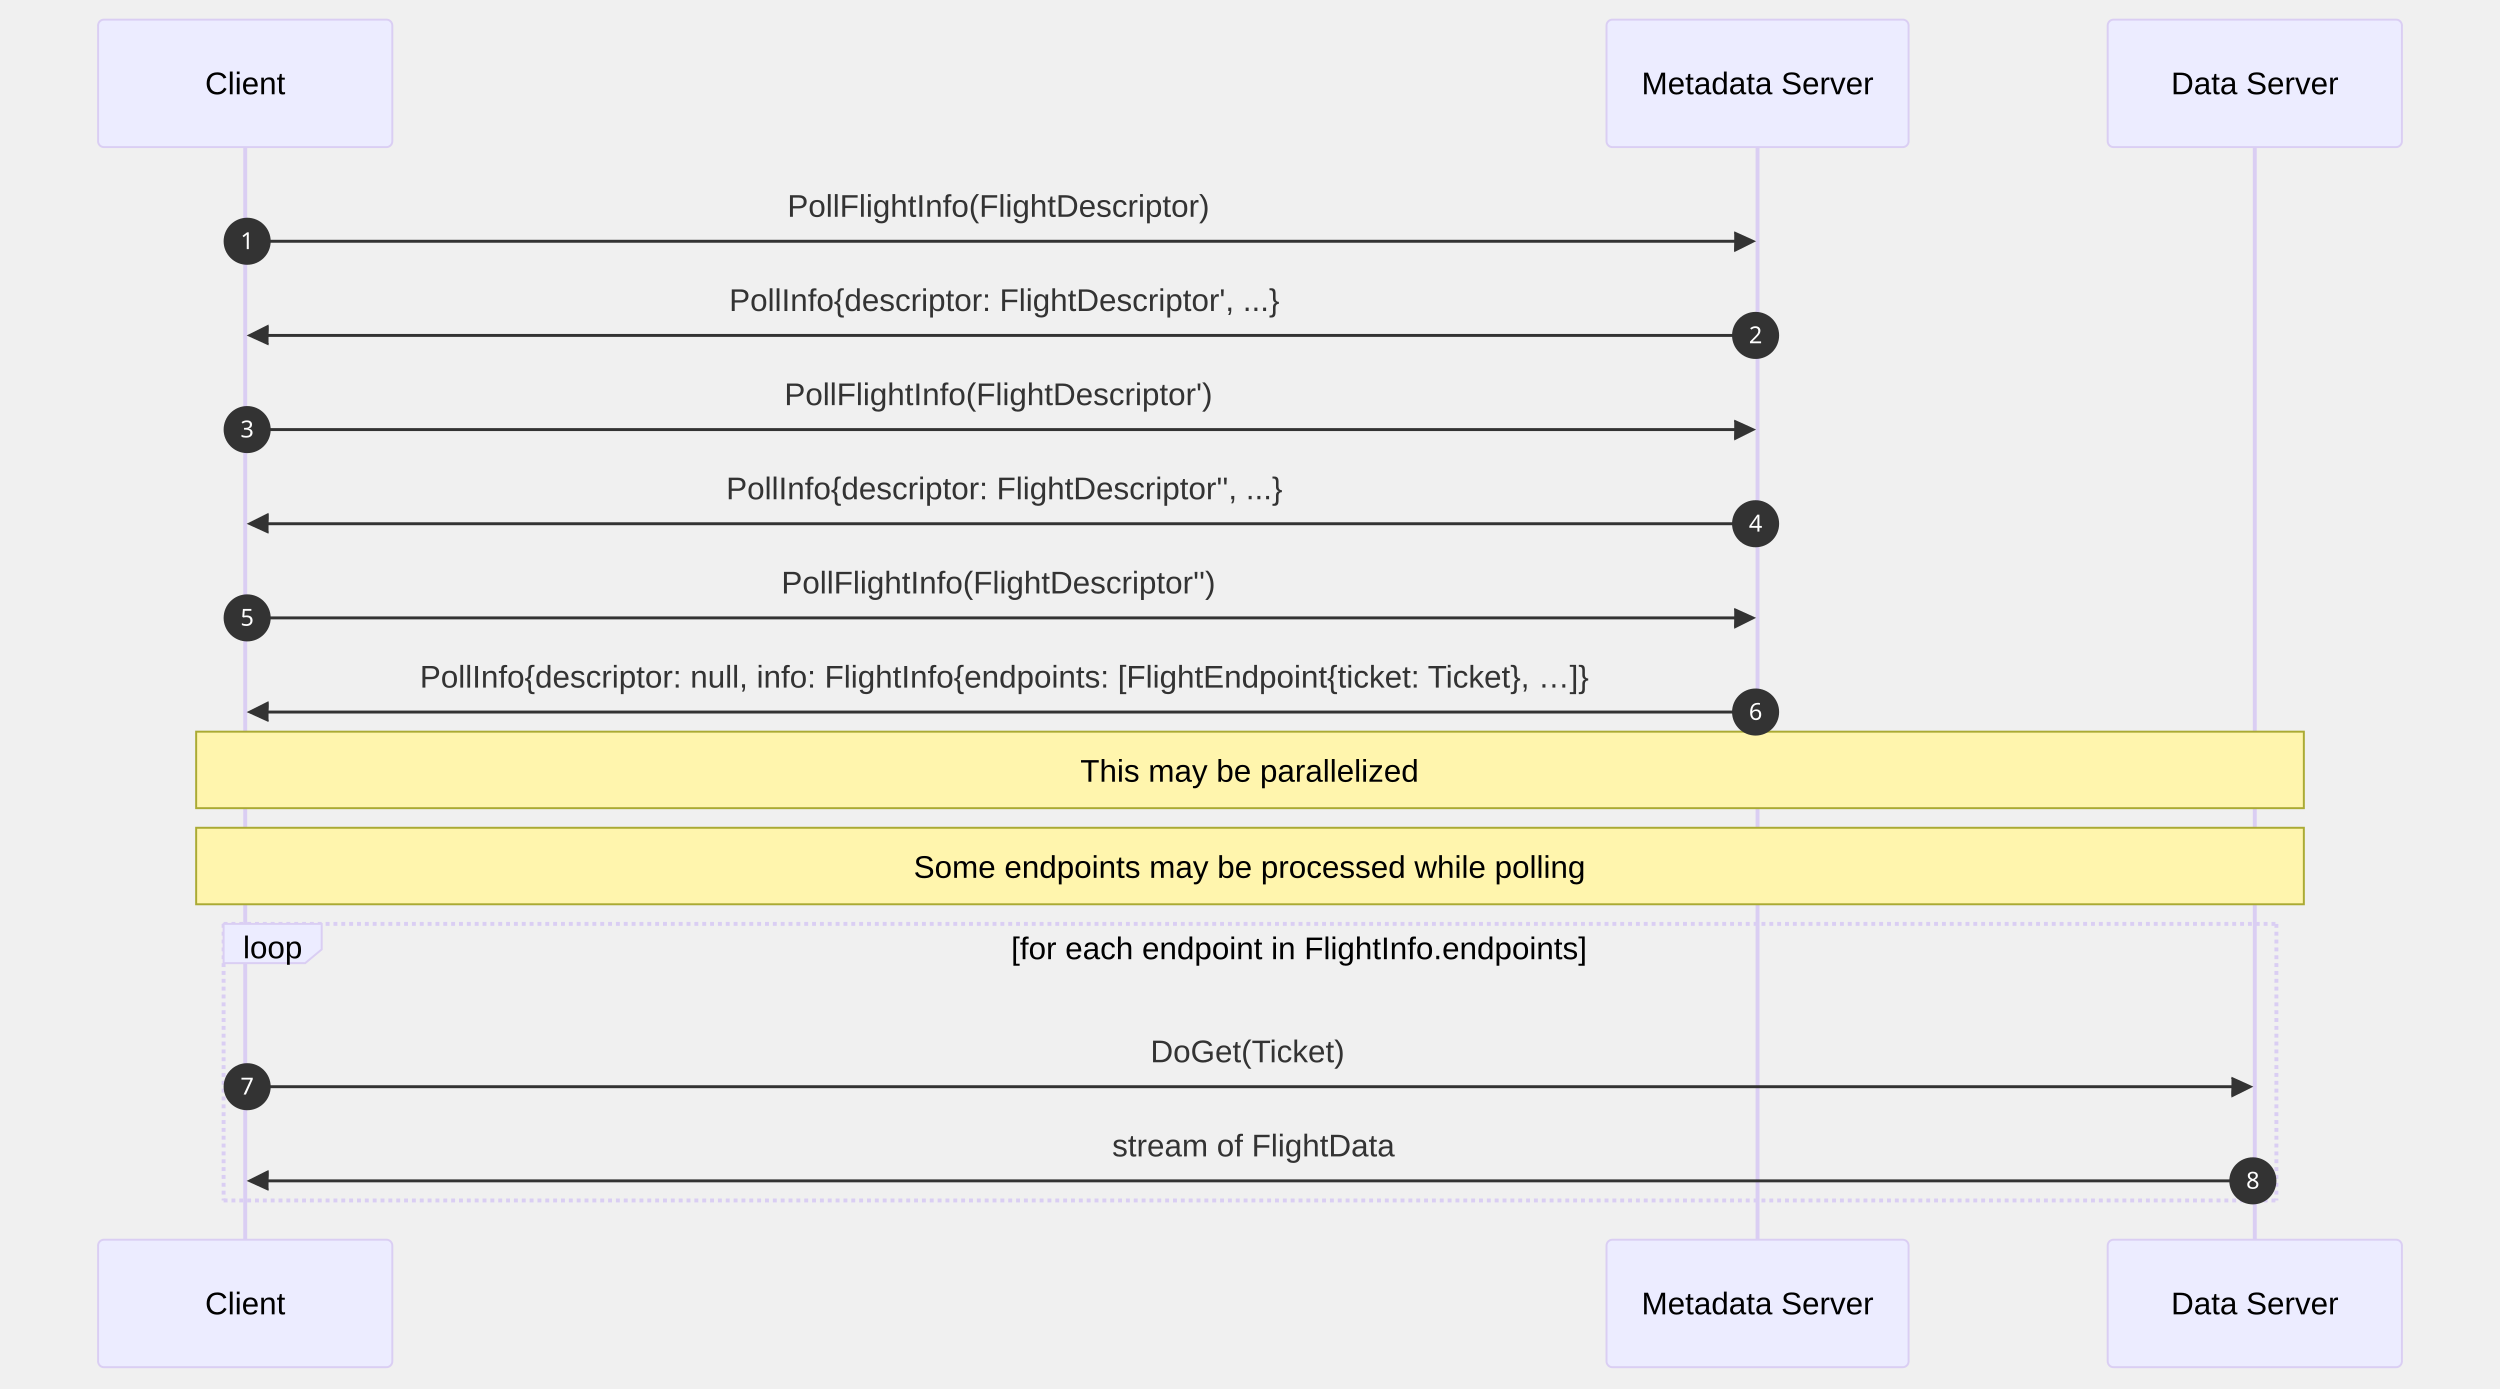
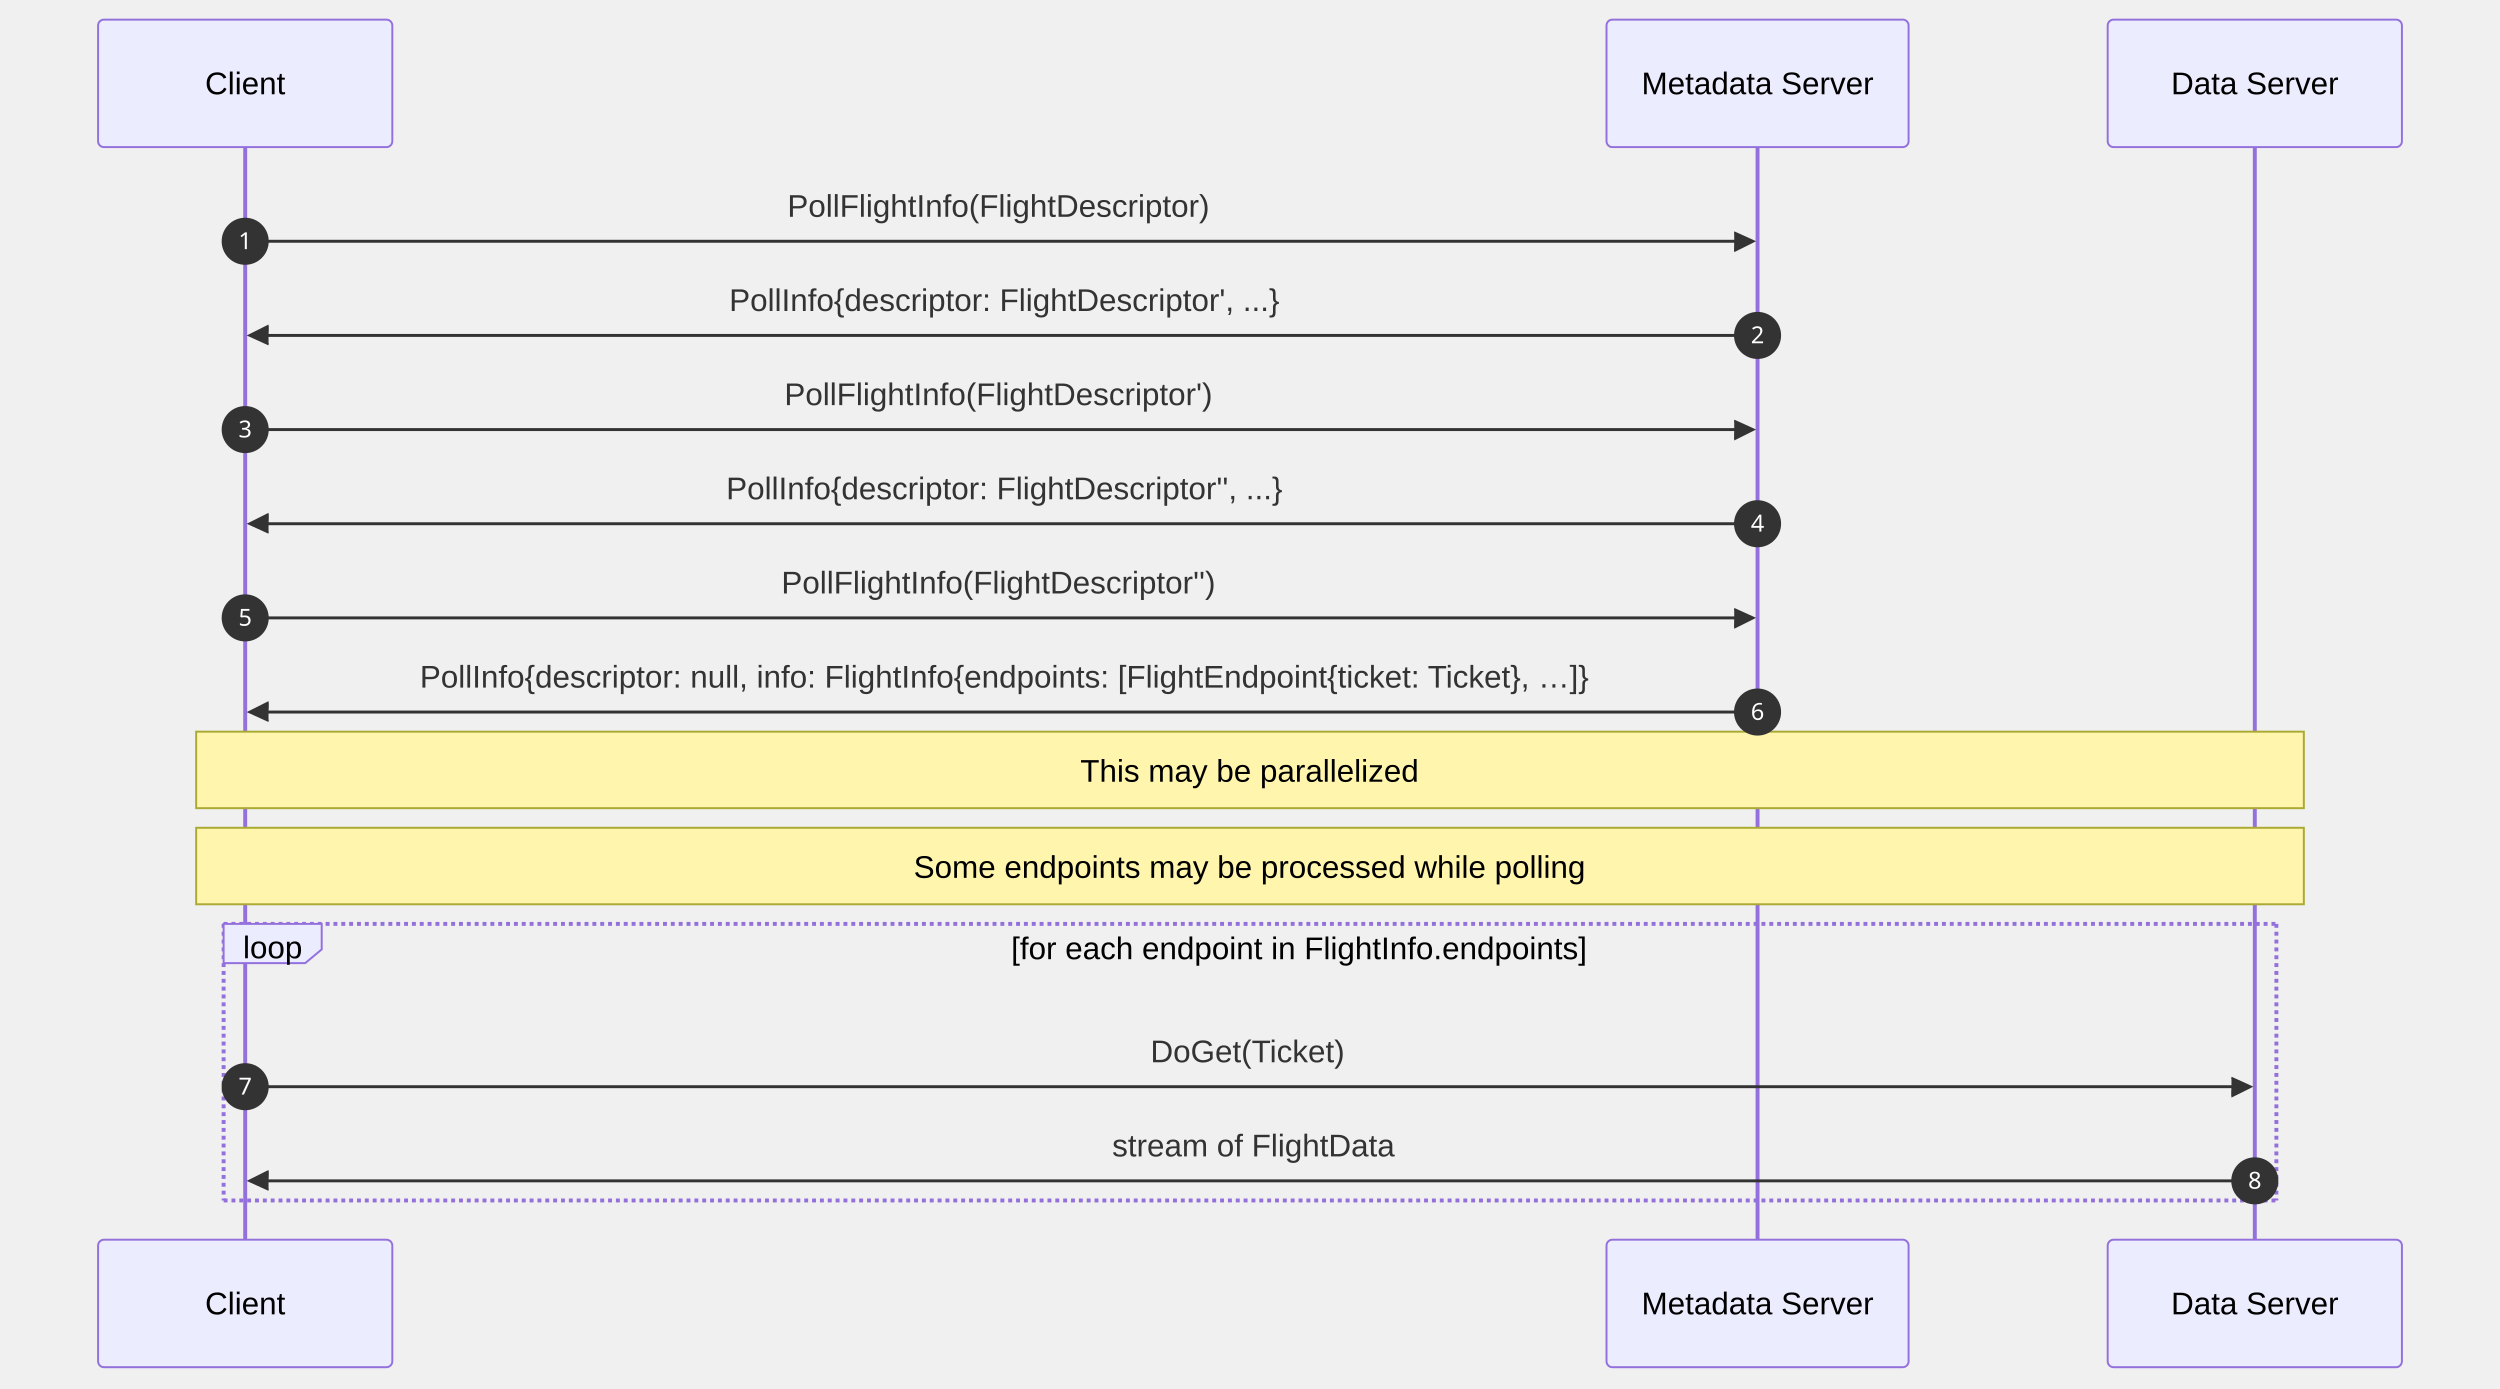
<svg xmlns="http://www.w3.org/2000/svg" id="my-svg" width="100%" style="max-width: 1274.5px; background-color: white;" viewBox="-50 -10 1274.5 708" role="graphics-document document" aria-roledescription="sequence">
  <g>
    <rect x="1024.5" y="622" fill="#eaeaea" stroke="#666" width="150" height="65" name="Data Server" rx="3" ry="3" class="actor actor-bottom" />
    <text x="1099.5" y="654.5" dominant-baseline="central" alignment-baseline="central" class="actor actor-box" style="text-anchor: middle; font-size: 16px; font-weight: 400;">
      <tspan x="1099.5" dy="0">Data Server</tspan>
    </text>
  </g>
  <g>
    <rect x="769" y="622" fill="#eaeaea" stroke="#666" width="154" height="65" name="Metadata Server" rx="3" ry="3" class="actor actor-bottom" />
    <text x="846" y="654.5" dominant-baseline="central" alignment-baseline="central" class="actor actor-box" style="text-anchor: middle; font-size: 16px; font-weight: 400;">
      <tspan x="846" dy="0">Metadata Server</tspan>
    </text>
  </g>
  <g>
    <rect x="0" y="622" fill="#eaeaea" stroke="#666" width="150" height="65" name="Client" rx="3" ry="3" class="actor actor-bottom" />
    <text x="75" y="654.5" dominant-baseline="central" alignment-baseline="central" class="actor actor-box" style="text-anchor: middle; font-size: 16px; font-weight: 400;">
      <tspan x="75" dy="0">Client</tspan>
    </text>
  </g>
  <g>
-     <line id="actor2" x1="1099.5" y1="65" x2="1099.5" y2="622" class="actor-line 200" stroke-width="0.5px" stroke="#999" name="Data Server" />
-     <g id="root-2">
+     <line id="actor2" x1="1099.5" y1="65" x2="1099.5" y2="622" class="actor-line 200" stroke-width="0.5px" stroke="#999" name="Data Server" data-et="life-line" data-id="Data Server" />
+     <g id="root-2" data-et="participant" data-type="participant" data-id="Data Server">
      <rect x="1024.5" y="0" fill="#eaeaea" stroke="#666" width="150" height="65" name="Data Server" rx="3" ry="3" class="actor actor-top" />
      <text x="1099.5" y="32.5" dominant-baseline="central" alignment-baseline="central" class="actor actor-box" style="text-anchor: middle; font-size: 16px; font-weight: 400;">
        <tspan x="1099.5" dy="0">Data Server</tspan>
      </text>
    </g>
  </g>
  <g>
-     <line id="actor1" x1="846" y1="65" x2="846" y2="622" class="actor-line 200" stroke-width="0.5px" stroke="#999" name="Metadata Server" />
-     <g id="root-1">
+     <line id="actor1" x1="846" y1="65" x2="846" y2="622" class="actor-line 200" stroke-width="0.5px" stroke="#999" name="Metadata Server" data-et="life-line" data-id="Metadata Server" />
+     <g id="root-1" data-et="participant" data-type="participant" data-id="Metadata Server">
      <rect x="769" y="0" fill="#eaeaea" stroke="#666" width="154" height="65" name="Metadata Server" rx="3" ry="3" class="actor actor-top" />
      <text x="846" y="32.5" dominant-baseline="central" alignment-baseline="central" class="actor actor-box" style="text-anchor: middle; font-size: 16px; font-weight: 400;">
        <tspan x="846" dy="0">Metadata Server</tspan>
      </text>
    </g>
  </g>
  <g>
-     <line id="actor0" x1="75" y1="65" x2="75" y2="622" class="actor-line 200" stroke-width="0.5px" stroke="#999" name="Client" />
-     <g id="root-0">
+     <line id="actor0" x1="75" y1="65" x2="75" y2="622" class="actor-line 200" stroke-width="0.5px" stroke="#999" name="Client" data-et="life-line" data-id="Client" />
+     <g id="root-0" data-et="participant" data-type="participant" data-id="Client">
      <rect x="0" y="0" fill="#eaeaea" stroke="#666" width="150" height="65" name="Client" rx="3" ry="3" class="actor actor-top" />
      <text x="75" y="32.5" dominant-baseline="central" alignment-baseline="central" class="actor actor-box" style="text-anchor: middle; font-size: 16px; font-weight: 400;">
        <tspan x="75" dy="0">Client</tspan>
      </text>
    </g>
  </g>
-   <style>#my-svg{font-family:"trebuchet ms",verdana,arial,sans-serif;font-size:16px;fill:#333;}@keyframes edge-animation-frame{from{stroke-dashoffset:0;}}@keyframes dash{to{stroke-dashoffset:0;}}#my-svg .edge-animation-slow{stroke-dasharray:9,5!important;stroke-dashoffset:900;animation:dash 50s linear infinite;stroke-linecap:round;}#my-svg .edge-animation-fast{stroke-dasharray:9,5!important;stroke-dashoffset:900;animation:dash 20s linear infinite;stroke-linecap:round;}#my-svg .error-icon{fill:#552222;}#my-svg .error-text{fill:#552222;stroke:#552222;}#my-svg .edge-thickness-normal{stroke-width:1px;}#my-svg .edge-thickness-thick{stroke-width:3.5px;}#my-svg .edge-pattern-solid{stroke-dasharray:0;}#my-svg .edge-thickness-invisible{stroke-width:0;fill:none;}#my-svg .edge-pattern-dashed{stroke-dasharray:3;}#my-svg .edge-pattern-dotted{stroke-dasharray:2;}#my-svg .marker{fill:#333333;stroke:#333333;}#my-svg .marker.cross{stroke:#333333;}#my-svg svg{font-family:"trebuchet ms",verdana,arial,sans-serif;font-size:16px;}#my-svg p{margin:0;}#my-svg .actor{stroke:hsl(259.626, 59.777%, 87.902%);fill:#ECECFF;}#my-svg text.actor&gt;tspan{fill:black;stroke:none;}#my-svg .actor-line{stroke:hsl(259.626, 59.777%, 87.902%);}#my-svg .innerArc{stroke-width:1.5;stroke-dasharray:none;}#my-svg .messageLine0{stroke-width:1.5;stroke-dasharray:none;stroke:#333;}#my-svg .messageLine1{stroke-width:1.5;stroke-dasharray:2,2;stroke:#333;}#my-svg #arrowhead path{fill:#333;stroke:#333;}#my-svg .sequenceNumber{fill:white;}#my-svg #sequencenumber{fill:#333;}#my-svg #crosshead path{fill:#333;stroke:#333;}#my-svg .messageText{fill:#333;stroke:none;}#my-svg .labelBox{stroke:hsl(259.626, 59.777%, 87.902%);fill:#ECECFF;}#my-svg .labelText,#my-svg .labelText&gt;tspan{fill:black;stroke:none;}#my-svg .loopText,#my-svg .loopText&gt;tspan{fill:black;stroke:none;}#my-svg .loopLine{stroke-width:2px;stroke-dasharray:2,2;stroke:hsl(259.626, 59.777%, 87.902%);fill:hsl(259.626, 59.777%, 87.902%);}#my-svg .note{stroke:#aaaa33;fill:#fff5ad;}#my-svg .noteText,#my-svg .noteText&gt;tspan{fill:black;stroke:none;}#my-svg .activation0{fill:#f4f4f4;stroke:#666;}#my-svg .activation1{fill:#f4f4f4;stroke:#666;}#my-svg .activation2{fill:#f4f4f4;stroke:#666;}#my-svg .actorPopupMenu{position:absolute;}#my-svg .actorPopupMenuPanel{position:absolute;fill:#ECECFF;box-shadow:0px 8px 16px 0px rgba(0,0,0,0.2);filter:drop-shadow(3px 5px 2px rgb(0 0 0 / 0.4));}#my-svg .actor-man line{stroke:hsl(259.626, 59.777%, 87.902%);fill:#ECECFF;}#my-svg .actor-man circle,#my-svg line{stroke:hsl(259.626, 59.777%, 87.902%);fill:#ECECFF;stroke-width:2px;}#my-svg :root{--mermaid-font-family:"trebuchet ms",verdana,arial,sans-serif;}</style>
+   <style>#my-svg{font-family:"trebuchet ms",verdana,arial,sans-serif;font-size:16px;fill:#333;}@keyframes edge-animation-frame{from{stroke-dashoffset:0;}}@keyframes dash{to{stroke-dashoffset:0;}}#my-svg .edge-animation-slow{stroke-dasharray:9,5!important;stroke-dashoffset:900;animation:dash 50s linear infinite;stroke-linecap:round;}#my-svg .edge-animation-fast{stroke-dasharray:9,5!important;stroke-dashoffset:900;animation:dash 20s linear infinite;stroke-linecap:round;}#my-svg .error-icon{fill:#552222;}#my-svg .error-text{fill:#552222;stroke:#552222;}#my-svg .edge-thickness-normal{stroke-width:1px;}#my-svg .edge-thickness-thick{stroke-width:3.5px;}#my-svg .edge-pattern-solid{stroke-dasharray:0;}#my-svg .edge-thickness-invisible{stroke-width:0;fill:none;}#my-svg .edge-pattern-dashed{stroke-dasharray:3;}#my-svg .edge-pattern-dotted{stroke-dasharray:2;}#my-svg .marker{fill:#333333;stroke:#333333;}#my-svg .marker.cross{stroke:#333333;}#my-svg svg{font-family:"trebuchet ms",verdana,arial,sans-serif;font-size:16px;}#my-svg p{margin:0;}#my-svg .actor{stroke:#9370DB;fill:#ECECFF;stroke-width:1;}#my-svg rect.actor.outer-path[data-look="neo"]{filter:drop-shadow(1px 2px 2px rgba(185, 185, 185, 1));}#my-svg rect.note[data-look="neo"]{stroke:#aaaa33;fill:#fff5ad;filter:drop-shadow(1px 2px 2px rgba(185, 185, 185, 1));}#my-svg text.actor&gt;tspan{fill:black;stroke:none;}#my-svg .actor-line{stroke:#9370DB;}#my-svg .innerArc{stroke-width:1.5;stroke-dasharray:none;}#my-svg .messageLine0{stroke-width:1.5;stroke-dasharray:none;stroke:#333;}#my-svg .messageLine1{stroke-width:1.5;stroke-dasharray:2,2;stroke:#333;}#my-svg [id$="-arrowhead"] path{fill:#333;stroke:#333;}#my-svg .sequenceNumber{fill:white;}#my-svg [id$="-sequencenumber"]{fill:#333;}#my-svg [id$="-crosshead"] path{fill:#333;stroke:#333;}#my-svg .messageText{fill:#333;stroke:none;}#my-svg .labelBox{stroke:#9370DB;fill:#ECECFF;filter:none;}#my-svg .labelText,#my-svg .labelText&gt;tspan{fill:black;stroke:none;}#my-svg .loopText,#my-svg .loopText&gt;tspan{fill:black;stroke:none;}#my-svg .loopLine{stroke-width:2px;stroke-dasharray:2,2;stroke:#9370DB;fill:#9370DB;}#my-svg .note{stroke:#aaaa33;fill:#fff5ad;}#my-svg .noteText,#my-svg .noteText&gt;tspan{fill:black;stroke:none;font-weight:normal;}#my-svg .activation0{fill:#f4f4f4;stroke:#666;}#my-svg .activation1{fill:#f4f4f4;stroke:#666;}#my-svg .activation2{fill:#f4f4f4;stroke:#666;}#my-svg .actorPopupMenu{position:absolute;}#my-svg .actorPopupMenuPanel{position:absolute;fill:#ECECFF;box-shadow:0px 8px 16px 0px rgba(0,0,0,0.2);filter:drop-shadow(3px 5px 2px rgb(0 0 0 / 0.4));}#my-svg .actor-man circle,#my-svg line{fill:#ECECFF;stroke-width:2px;}#my-svg g rect.rect{filter:drop-shadow(1px 2px 2px rgba(185, 185, 185, 1));stroke:#9370DB;}#my-svg .node .neo-node{stroke:#9370DB;}#my-svg [data-look="neo"].node rect,#my-svg [data-look="neo"].cluster rect,#my-svg [data-look="neo"].node polygon{stroke:#9370DB;filter:drop-shadow(1px 2px 2px rgba(185, 185, 185, 1));}#my-svg [data-look="neo"].node path{stroke:#9370DB;stroke-width:1px;}#my-svg [data-look="neo"].node .outer-path{filter:drop-shadow(1px 2px 2px rgba(185, 185, 185, 1));}#my-svg [data-look="neo"].node .neo-line path{stroke:#9370DB;filter:none;}#my-svg [data-look="neo"].node circle{stroke:#9370DB;filter:drop-shadow(1px 2px 2px rgba(185, 185, 185, 1));}#my-svg [data-look="neo"].node circle .state-start{fill:#000000;}#my-svg [data-look="neo"].icon-shape .icon{fill:#9370DB;filter:drop-shadow(1px 2px 2px rgba(185, 185, 185, 1));}#my-svg [data-look="neo"].icon-shape .icon-neo path{stroke:#9370DB;filter:drop-shadow(1px 2px 2px rgba(185, 185, 185, 1));}#my-svg :root{--mermaid-font-family:"trebuchet ms",verdana,arial,sans-serif;}</style>
  <g />
  <defs>
-     <symbol id="computer" width="24" height="24">
+     <symbol id="my-svg-computer" width="24" height="24">
      <path transform="scale(.5)" d="M2 2v13h20v-13h-20zm18 11h-16v-9h16v9zm-10.228 6l.466-1h3.524l.467 1h-4.457zm14.228 3h-24l2-6h2.104l-1.33 4h18.45l-1.297-4h2.073l2 6zm-5-10h-14v-7h14v7z" />
    </symbol>
  </defs>
  <defs>
-     <symbol id="database" fill-rule="evenodd" clip-rule="evenodd">
+     <symbol id="my-svg-database" fill-rule="evenodd" clip-rule="evenodd">
      <path transform="scale(.5)" d="M12.258.001l.256.004.255.005.253.008.251.01.249.012.247.015.246.016.242.019.241.02.239.023.236.024.233.027.231.028.229.031.225.032.223.034.22.036.217.038.214.04.211.041.208.043.205.045.201.046.198.048.194.05.191.051.187.053.183.054.18.056.175.057.172.059.168.06.163.061.16.063.155.064.15.066.074.033.073.033.071.034.07.034.069.035.068.035.067.035.066.035.064.036.064.036.062.036.06.036.06.037.058.037.058.037.055.038.055.038.053.038.052.038.051.039.05.039.048.039.047.039.045.04.044.04.043.04.041.04.04.041.039.041.037.041.036.041.034.041.033.042.032.042.03.042.029.042.027.042.026.043.024.043.023.043.021.043.02.043.018.044.017.043.015.044.013.044.012.044.011.045.009.044.007.045.006.045.004.045.002.045.001.045v17l-.001.045-.002.045-.004.045-.006.045-.007.045-.009.044-.011.045-.012.044-.013.044-.015.044-.017.043-.018.044-.02.043-.021.043-.023.043-.024.043-.026.043-.027.042-.029.042-.03.042-.032.042-.033.042-.034.041-.036.041-.037.041-.039.041-.04.041-.041.04-.043.04-.044.04-.045.04-.047.039-.048.039-.05.039-.051.039-.052.038-.053.038-.055.038-.055.038-.058.037-.058.037-.06.037-.06.036-.062.036-.064.036-.064.036-.066.035-.067.035-.068.035-.069.035-.07.034-.071.034-.073.033-.074.033-.15.066-.155.064-.16.063-.163.061-.168.06-.172.059-.175.057-.18.056-.183.054-.187.053-.191.051-.194.05-.198.048-.201.046-.205.045-.208.043-.211.041-.214.04-.217.038-.22.036-.223.034-.225.032-.229.031-.231.028-.233.027-.236.024-.239.023-.241.02-.242.019-.246.016-.247.015-.249.012-.251.01-.253.008-.255.005-.256.004-.258.001-.258-.001-.256-.004-.255-.005-.253-.008-.251-.01-.249-.012-.247-.015-.245-.016-.243-.019-.241-.02-.238-.023-.236-.024-.234-.027-.231-.028-.228-.031-.226-.032-.223-.034-.22-.036-.217-.038-.214-.04-.211-.041-.208-.043-.204-.045-.201-.046-.198-.048-.195-.05-.19-.051-.187-.053-.184-.054-.179-.056-.176-.057-.172-.059-.167-.06-.164-.061-.159-.063-.155-.064-.151-.066-.074-.033-.072-.033-.072-.034-.07-.034-.069-.035-.068-.035-.067-.035-.066-.035-.064-.036-.063-.036-.062-.036-.061-.036-.06-.037-.058-.037-.057-.037-.056-.038-.055-.038-.053-.038-.052-.038-.051-.039-.049-.039-.049-.039-.046-.039-.046-.04-.044-.04-.043-.04-.041-.04-.04-.041-.039-.041-.037-.041-.036-.041-.034-.041-.033-.042-.032-.042-.03-.042-.029-.042-.027-.042-.026-.043-.024-.043-.023-.043-.021-.043-.02-.043-.018-.044-.017-.043-.015-.044-.013-.044-.012-.044-.011-.045-.009-.044-.007-.045-.006-.045-.004-.045-.002-.045-.001-.045v-17l.001-.045.002-.045.004-.045.006-.045.007-.045.009-.044.011-.045.012-.044.013-.044.015-.044.017-.043.018-.044.02-.043.021-.043.023-.043.024-.043.026-.043.027-.042.029-.042.03-.042.032-.042.033-.042.034-.041.036-.041.037-.041.039-.041.04-.041.041-.04.043-.04.044-.04.046-.04.046-.039.049-.039.049-.039.051-.039.052-.038.053-.038.055-.038.056-.038.057-.037.058-.037.06-.037.061-.036.062-.036.063-.036.064-.036.066-.035.067-.035.068-.035.069-.035.07-.034.072-.034.072-.033.074-.033.151-.066.155-.064.159-.063.164-.061.167-.06.172-.059.176-.057.179-.056.184-.054.187-.053.19-.051.195-.05.198-.048.201-.046.204-.045.208-.043.211-.041.214-.04.217-.038.22-.036.223-.034.226-.032.228-.031.231-.028.234-.027.236-.024.238-.023.241-.02.243-.019.245-.016.247-.015.249-.012.251-.01.253-.008.255-.005.256-.004.258-.001.258.001zm-9.258 20.499v.01l.001.021.003.021.004.022.005.021.006.022.007.022.009.023.01.022.011.023.012.023.013.023.015.023.016.024.017.023.018.024.019.024.021.024.022.025.023.024.024.025.052.049.056.05.061.051.066.051.07.051.075.051.079.052.084.052.088.052.092.052.097.052.102.051.105.052.11.052.114.051.119.051.123.051.127.05.131.05.135.05.139.048.144.049.147.047.152.047.155.047.16.045.163.045.167.043.171.043.176.041.178.041.183.039.187.039.19.037.194.035.197.035.202.033.204.031.209.03.212.029.216.027.219.025.222.024.226.021.23.02.233.018.236.016.24.015.243.012.246.01.249.008.253.005.256.004.259.001.26-.001.257-.004.254-.005.25-.008.247-.011.244-.012.241-.014.237-.016.233-.018.231-.021.226-.021.224-.024.22-.026.216-.027.212-.028.21-.031.205-.031.202-.034.198-.034.194-.036.191-.037.187-.039.183-.04.179-.04.175-.042.172-.043.168-.044.163-.045.16-.046.155-.046.152-.047.148-.048.143-.049.139-.049.136-.05.131-.05.126-.05.123-.051.118-.052.114-.051.11-.052.106-.052.101-.052.096-.052.092-.052.088-.053.083-.051.079-.052.074-.052.07-.051.065-.051.06-.051.056-.05.051-.05.023-.024.023-.025.021-.024.02-.024.019-.024.018-.024.017-.024.015-.023.014-.024.013-.023.012-.023.01-.023.01-.022.008-.022.006-.022.006-.022.004-.022.004-.021.001-.021.001-.021v-4.127l-.077.055-.08.053-.083.054-.085.053-.087.052-.09.052-.093.051-.095.05-.097.05-.1.049-.102.049-.105.048-.106.047-.109.047-.111.046-.114.045-.115.045-.118.044-.12.043-.122.042-.124.042-.126.041-.128.04-.13.04-.132.038-.134.038-.135.037-.138.037-.139.035-.142.035-.143.034-.144.033-.147.032-.148.031-.15.03-.151.03-.153.029-.154.027-.156.027-.158.026-.159.025-.161.024-.162.023-.163.022-.165.021-.166.02-.167.019-.169.018-.169.017-.171.016-.173.015-.173.014-.175.013-.175.012-.177.011-.178.01-.179.008-.179.008-.181.006-.182.005-.182.004-.184.003-.184.002h-.37l-.184-.002-.184-.003-.182-.004-.182-.005-.181-.006-.179-.008-.179-.008-.178-.01-.176-.011-.176-.012-.175-.013-.173-.014-.172-.015-.171-.016-.17-.017-.169-.018-.167-.019-.166-.02-.165-.021-.163-.022-.162-.023-.161-.024-.159-.025-.157-.026-.156-.027-.155-.027-.153-.029-.151-.03-.15-.03-.148-.031-.146-.032-.145-.033-.143-.034-.141-.035-.14-.035-.137-.037-.136-.037-.134-.038-.132-.038-.13-.04-.128-.04-.126-.041-.124-.042-.122-.042-.12-.044-.117-.043-.116-.045-.113-.045-.112-.046-.109-.047-.106-.047-.105-.048-.102-.049-.1-.049-.097-.05-.095-.05-.093-.052-.09-.051-.087-.052-.085-.053-.083-.054-.08-.054-.077-.054v4.127zm0-5.654v.011l.001.021.003.021.004.021.005.022.006.022.007.022.009.022.01.022.011.023.012.023.013.023.015.024.016.023.017.024.018.024.019.024.021.024.022.024.023.025.024.024.052.05.056.05.061.05.066.051.07.051.075.052.079.051.084.052.088.052.092.052.097.052.102.052.105.052.11.051.114.051.119.052.123.05.127.051.131.05.135.049.139.049.144.048.147.048.152.047.155.046.16.045.163.045.167.044.171.042.176.042.178.04.183.04.187.038.19.037.194.036.197.034.202.033.204.032.209.03.212.028.216.027.219.025.222.024.226.022.23.02.233.018.236.016.24.014.243.012.246.01.249.008.253.006.256.003.259.001.26-.001.257-.003.254-.006.25-.008.247-.01.244-.012.241-.015.237-.016.233-.018.231-.02.226-.022.224-.024.22-.025.216-.027.212-.029.21-.03.205-.032.202-.033.198-.035.194-.036.191-.037.187-.039.183-.039.179-.041.175-.042.172-.043.168-.044.163-.045.16-.045.155-.047.152-.047.148-.048.143-.048.139-.05.136-.049.131-.05.126-.051.123-.051.118-.051.114-.052.11-.052.106-.052.101-.052.096-.052.092-.052.088-.052.083-.052.079-.052.074-.051.07-.052.065-.051.06-.05.056-.051.051-.049.023-.025.023-.024.021-.025.02-.024.019-.024.018-.024.017-.024.015-.023.014-.023.013-.024.012-.022.01-.023.01-.023.008-.022.006-.022.006-.022.004-.021.004-.022.001-.021.001-.021v-4.139l-.077.054-.08.054-.083.054-.085.052-.087.053-.09.051-.093.051-.095.051-.097.05-.1.049-.102.049-.105.048-.106.047-.109.047-.111.046-.114.045-.115.044-.118.044-.12.044-.122.042-.124.042-.126.041-.128.04-.13.039-.132.039-.134.038-.135.037-.138.036-.139.036-.142.035-.143.033-.144.033-.147.033-.148.031-.15.03-.151.03-.153.028-.154.028-.156.027-.158.026-.159.025-.161.024-.162.023-.163.022-.165.021-.166.02-.167.019-.169.018-.169.017-.171.016-.173.015-.173.014-.175.013-.175.012-.177.011-.178.009-.179.009-.179.007-.181.007-.182.005-.182.004-.184.003-.184.002h-.37l-.184-.002-.184-.003-.182-.004-.182-.005-.181-.007-.179-.007-.179-.009-.178-.009-.176-.011-.176-.012-.175-.013-.173-.014-.172-.015-.171-.016-.17-.017-.169-.018-.167-.019-.166-.02-.165-.021-.163-.022-.162-.023-.161-.024-.159-.025-.157-.026-.156-.027-.155-.028-.153-.028-.151-.03-.15-.03-.148-.031-.146-.033-.145-.033-.143-.033-.141-.035-.14-.036-.137-.036-.136-.037-.134-.038-.132-.039-.13-.039-.128-.04-.126-.041-.124-.042-.122-.043-.12-.043-.117-.044-.116-.044-.113-.046-.112-.046-.109-.046-.106-.047-.105-.048-.102-.049-.1-.049-.097-.05-.095-.051-.093-.051-.09-.051-.087-.053-.085-.052-.083-.054-.08-.054-.077-.054v4.139zm0-5.666v.011l.001.02.003.022.004.021.005.022.006.021.007.022.009.023.01.022.011.023.012.023.013.023.015.023.016.024.017.024.018.023.019.024.021.025.022.024.023.024.024.025.052.05.056.05.061.05.066.051.07.051.075.052.079.051.084.052.088.052.092.052.097.052.102.052.105.051.11.052.114.051.119.051.123.051.127.05.131.05.135.05.139.049.144.048.147.048.152.047.155.046.16.045.163.045.167.043.171.043.176.042.178.04.183.04.187.038.19.037.194.036.197.034.202.033.204.032.209.03.212.028.216.027.219.025.222.024.226.021.23.02.233.018.236.017.24.014.243.012.246.01.249.008.253.006.256.003.259.001.26-.001.257-.003.254-.006.25-.008.247-.01.244-.013.241-.014.237-.016.233-.018.231-.02.226-.022.224-.024.22-.025.216-.027.212-.029.21-.03.205-.032.202-.033.198-.035.194-.036.191-.037.187-.039.183-.039.179-.041.175-.042.172-.043.168-.044.163-.045.16-.045.155-.047.152-.047.148-.048.143-.049.139-.049.136-.049.131-.051.126-.05.123-.051.118-.052.114-.051.11-.052.106-.052.101-.052.096-.052.092-.052.088-.052.083-.052.079-.052.074-.052.07-.051.065-.051.06-.051.056-.05.051-.049.023-.025.023-.025.021-.024.02-.024.019-.024.018-.024.017-.024.015-.023.014-.024.013-.023.012-.023.01-.022.01-.023.008-.022.006-.022.006-.022.004-.022.004-.021.001-.021.001-.021v-4.153l-.077.054-.08.054-.083.053-.085.053-.087.053-.09.051-.093.051-.095.051-.097.05-.1.049-.102.048-.105.048-.106.048-.109.046-.111.046-.114.046-.115.044-.118.044-.12.043-.122.043-.124.042-.126.041-.128.04-.13.039-.132.039-.134.038-.135.037-.138.036-.139.036-.142.034-.143.034-.144.033-.147.032-.148.032-.15.03-.151.03-.153.028-.154.028-.156.027-.158.026-.159.024-.161.024-.162.023-.163.023-.165.021-.166.02-.167.019-.169.018-.169.017-.171.016-.173.015-.173.014-.175.013-.175.012-.177.01-.178.01-.179.009-.179.007-.181.006-.182.006-.182.004-.184.003-.184.001-.185.001-.185-.001-.184-.001-.184-.003-.182-.004-.182-.006-.181-.006-.179-.007-.179-.009-.178-.01-.176-.01-.176-.012-.175-.013-.173-.014-.172-.015-.171-.016-.17-.017-.169-.018-.167-.019-.166-.02-.165-.021-.163-.023-.162-.023-.161-.024-.159-.024-.157-.026-.156-.027-.155-.028-.153-.028-.151-.03-.15-.03-.148-.032-.146-.032-.145-.033-.143-.034-.141-.034-.14-.036-.137-.036-.136-.037-.134-.038-.132-.039-.13-.039-.128-.041-.126-.041-.124-.041-.122-.043-.12-.043-.117-.044-.116-.044-.113-.046-.112-.046-.109-.046-.106-.048-.105-.048-.102-.048-.1-.05-.097-.049-.095-.051-.093-.051-.09-.052-.087-.052-.085-.053-.083-.053-.08-.054-.077-.054v4.153zm8.74-8.179l-.257.004-.254.005-.25.008-.247.011-.244.012-.241.014-.237.016-.233.018-.231.021-.226.022-.224.023-.22.026-.216.027-.212.028-.21.031-.205.032-.202.033-.198.034-.194.036-.191.038-.187.038-.183.04-.179.041-.175.042-.172.043-.168.043-.163.045-.16.046-.155.046-.152.048-.148.048-.143.048-.139.049-.136.05-.131.05-.126.051-.123.051-.118.051-.114.052-.11.052-.106.052-.101.052-.096.052-.092.052-.088.052-.083.052-.079.052-.074.051-.07.052-.065.051-.06.05-.056.05-.051.05-.023.025-.023.024-.021.024-.02.025-.019.024-.018.024-.017.023-.015.024-.014.023-.013.023-.012.023-.01.023-.01.022-.008.022-.006.023-.006.021-.004.022-.004.021-.001.021-.001.021.001.021.001.021.004.021.004.022.006.021.006.023.008.022.01.022.01.023.012.023.013.023.014.023.015.024.017.023.018.024.019.024.02.025.021.024.023.024.023.025.051.05.056.05.06.05.065.051.07.052.074.051.079.052.083.052.088.052.092.052.096.052.101.052.106.052.11.052.114.052.118.051.123.051.126.051.131.05.136.05.139.049.143.048.148.048.152.048.155.046.16.046.163.045.168.043.172.043.175.042.179.041.183.04.187.038.191.038.194.036.198.034.202.033.205.032.21.031.212.028.216.027.22.026.224.023.226.022.231.021.233.018.237.016.241.014.244.012.247.011.25.008.254.005.257.004.26.001.26-.001.257-.004.254-.005.25-.008.247-.011.244-.012.241-.014.237-.016.233-.018.231-.021.226-.022.224-.023.22-.026.216-.027.212-.028.21-.031.205-.032.202-.033.198-.034.194-.036.191-.038.187-.038.183-.04.179-.041.175-.042.172-.043.168-.043.163-.045.16-.046.155-.046.152-.048.148-.048.143-.048.139-.049.136-.05.131-.05.126-.051.123-.051.118-.051.114-.052.11-.052.106-.052.101-.052.096-.052.092-.052.088-.052.083-.052.079-.052.074-.051.07-.052.065-.051.06-.05.056-.05.051-.05.023-.025.023-.024.021-.024.02-.025.019-.024.018-.024.017-.023.015-.024.014-.023.013-.023.012-.023.01-.023.01-.022.008-.022.006-.023.006-.021.004-.022.004-.021.001-.021.001-.021-.001-.021-.001-.021-.004-.021-.004-.022-.006-.021-.006-.023-.008-.022-.01-.022-.01-.023-.012-.023-.013-.023-.014-.023-.015-.024-.017-.023-.018-.024-.019-.024-.02-.025-.021-.024-.023-.024-.023-.025-.051-.05-.056-.05-.06-.05-.065-.051-.07-.052-.074-.051-.079-.052-.083-.052-.088-.052-.092-.052-.096-.052-.101-.052-.106-.052-.11-.052-.114-.052-.118-.051-.123-.051-.126-.051-.131-.05-.136-.05-.139-.049-.143-.048-.148-.048-.152-.048-.155-.046-.16-.046-.163-.045-.168-.043-.172-.043-.175-.042-.179-.041-.183-.04-.187-.038-.191-.038-.194-.036-.198-.034-.202-.033-.205-.032-.21-.031-.212-.028-.216-.027-.22-.026-.224-.023-.226-.022-.231-.021-.233-.018-.237-.016-.241-.014-.244-.012-.247-.011-.25-.008-.254-.005-.257-.004-.26-.001-.26.001z" />
    </symbol>
  </defs>
  <defs>
-     <symbol id="clock" width="24" height="24">
+     <symbol id="my-svg-clock" width="24" height="24">
      <path transform="scale(.5)" d="M12 2c5.514 0 10 4.486 10 10s-4.486 10-10 10-10-4.486-10-10 4.486-10 10-10zm0-2c-6.627 0-12 5.373-12 12s5.373 12 12 12 12-5.373 12-12-5.373-12-12-12zm5.848 12.459c.202.038.202.333.001.372-1.907.361-6.045 1.111-6.547 1.111-.719 0-1.301-.582-1.301-1.301 0-.512.77-5.447 1.125-7.445.034-.192.312-.181.343.014l.985 6.238 5.394 1.011z" />
    </symbol>
  </defs>
  <defs>
-     <marker id="arrowhead" refX="7.9" refY="5" markerUnits="userSpaceOnUse" markerWidth="12" markerHeight="12" orient="auto-start-reverse">
+     <marker id="my-svg-arrowhead" refX="7.9" refY="5" markerUnits="userSpaceOnUse" markerWidth="12" markerHeight="12" orient="auto-start-reverse">
      <path d="M -1 0 L 10 5 L 0 10 z" />
    </marker>
  </defs>
  <defs>
-     <marker id="crosshead" markerWidth="15" markerHeight="8" orient="auto" refX="4" refY="4.5">
+     <marker id="my-svg-crosshead" markerWidth="15" markerHeight="8" orient="auto" refX="4" refY="4.5">
      <path fill="none" stroke="#000000" stroke-width="1pt" d="M 1,2 L 6,7 M 6,2 L 1,7" style="stroke-dasharray: 0, 0;" />
    </marker>
  </defs>
  <defs>
-     <marker id="filled-head" refX="15.5" refY="7" markerWidth="20" markerHeight="28" orient="auto">
+     <marker id="my-svg-filled-head" refX="15.5" refY="7" markerWidth="20" markerHeight="28" orient="auto">
      <path d="M 18,7 L9,13 L14,7 L9,1 Z" />
    </marker>
  </defs>
  <defs>
-     <marker id="sequencenumber" refX="15" refY="15" markerWidth="60" markerHeight="40" orient="auto">
+     <marker id="my-svg-sequencenumber" refX="15" refY="15" markerWidth="60" markerHeight="40" orient="auto">
      <circle cx="15" cy="15" r="6" />
    </marker>
  </defs>
-   <g>
+   <defs>
+     <marker id="my-svg-solidTopArrowHead" refX="7.9" refY="7.25" markerUnits="userSpaceOnUse" markerWidth="12" markerHeight="12" orient="auto-start-reverse">
+       <path d="M 0 0 L 10 8 L 0 8 z" />
+     </marker>
+   </defs>
+   <defs>
+     <marker id="my-svg-solidBottomArrowHead" refX="7.9" refY="0.75" markerUnits="userSpaceOnUse" markerWidth="12" markerHeight="12" orient="auto-start-reverse">
+       <path d="M 0 0 L 10 0 L 0 8 z" />
+     </marker>
+   </defs>
+   <defs>
+     <marker id="my-svg-stickTopArrowHead" refX="7.5" refY="7" markerUnits="userSpaceOnUse" markerWidth="12" markerHeight="12" orient="auto-start-reverse">
+       <path d="M 0 0 L 7 7" stroke="black" stroke-width="1.5" fill="none" />
+     </marker>
+   </defs>
+   <defs>
+     <marker id="my-svg-stickBottomArrowHead" refX="7.5" refY="0" markerUnits="userSpaceOnUse" markerWidth="12" markerHeight="12" orient="auto-start-reverse">
+       <path d="M 0 7 L 7 0" stroke="black" stroke-width="1.5" fill="none" />
+     </marker>
+   </defs>
+   <g data-et="note" data-id="i7">
    <rect x="50" y="363" fill="#EDF2AE" stroke="#666" width="1074.5" height="39" class="note" />
    <text x="587" y="368" text-anchor="middle" dominant-baseline="middle" alignment-baseline="middle" class="noteText" dy="1em" style="font-size: 16px; font-weight: 400;">
      <tspan x="587">This may be parallelized</tspan>
    </text>
  </g>
-   <g>
+   <g data-et="note" data-id="i8">
    <rect x="50" y="412" fill="#EDF2AE" stroke="#666" width="1074.5" height="39" class="note" />
    <text x="587" y="417" text-anchor="middle" dominant-baseline="middle" alignment-baseline="middle" class="noteText" dy="1em" style="font-size: 16px; font-weight: 400;">
      <tspan x="587">Some endpoints may be processed while polling</tspan>
    </text>
  </g>
-   <g>
+   <g data-et="control-structure" data-id="i12">
    <line x1="64" y1="461" x2="1110.5" y2="461" class="loopLine" />
    <line x1="1110.5" y1="461" x2="1110.5" y2="602" class="loopLine" />
    <line x1="64" y1="602" x2="1110.5" y2="602" class="loopLine" />
    <line x1="64" y1="461" x2="64" y2="602" class="loopLine" />
    <polygon points="64,461 114,461 114,474 105.6,481 64,481" class="labelBox" />
    <text x="89" y="474" text-anchor="middle" dominant-baseline="middle" alignment-baseline="middle" class="labelText" style="font-size: 16px; font-weight: 400;">loop</text>
    <text x="612.25" y="479" text-anchor="middle" class="loopText" style="font-size: 16px; font-weight: 400;">
      <tspan x="612.25">[for each endpoint in FlightInfo.endpoints]</tspan>
    </text>
  </g>
  <text x="459" y="80" text-anchor="middle" dominant-baseline="middle" alignment-baseline="middle" class="messageText" dy="1em" style="font-size: 16px; font-weight: 400;">PollFlightInfo(FlightDescriptor)</text>
-   <line x1="76" y1="113" x2="842" y2="113" class="messageLine0" stroke-width="2" stroke="none" marker-end="url(#arrowhead)" style="fill: none;" />
-   <line x1="76" y1="113" x2="76" y2="113" stroke-width="0" marker-start="url(#sequencenumber)" />
-   <text x="76" y="117" font-family="sans-serif" font-size="12px" text-anchor="middle" class="sequenceNumber">1</text>
+   <line x1="82" y1="113" x2="842" y2="113" class="messageLine0" data-et="message" data-id="i1" data-from="Client" data-to="Metadata Server" stroke-width="2" stroke="none" marker-end="url(#my-svg-arrowhead)" style="fill: none;" />
+   <line x1="75" y1="113" x2="75" y2="113" stroke-width="0" marker-start="url(#my-svg-sequencenumber)" />
+   <text x="75" y="117" font-family="sans-serif" font-size="12px" text-anchor="middle" class="sequenceNumber">1</text>
  <text x="462" y="128" text-anchor="middle" dominant-baseline="middle" alignment-baseline="middle" class="messageText" dy="1em" style="font-size: 16px; font-weight: 400;">PollInfo{descriptor: FlightDescriptor', ...}</text>
-   <line x1="845" y1="161" x2="79" y2="161" class="messageLine0" stroke-width="2" stroke="none" marker-end="url(#arrowhead)" style="fill: none;" />
-   <line x1="845" y1="161" x2="845" y2="161" stroke-width="0" marker-start="url(#sequencenumber)" />
-   <text x="845" y="165" font-family="sans-serif" font-size="12px" text-anchor="middle" class="sequenceNumber">2</text>
+   <line x1="851" y1="161" x2="79" y2="161" class="messageLine0" data-et="message" data-id="i2" data-from="Metadata Server" data-to="Client" stroke-width="2" stroke="none" marker-end="url(#my-svg-arrowhead)" style="fill: none;" />
+   <line x1="846" y1="161" x2="846" y2="161" stroke-width="0" marker-start="url(#my-svg-sequencenumber)" />
+   <text x="846" y="165" font-family="sans-serif" font-size="12px" text-anchor="middle" class="sequenceNumber">2</text>
  <text x="459" y="176" text-anchor="middle" dominant-baseline="middle" alignment-baseline="middle" class="messageText" dy="1em" style="font-size: 16px; font-weight: 400;">PollFlightInfo(FlightDescriptor')</text>
-   <line x1="76" y1="209" x2="842" y2="209" class="messageLine0" stroke-width="2" stroke="none" marker-end="url(#arrowhead)" style="fill: none;" />
-   <line x1="76" y1="209" x2="76" y2="209" stroke-width="0" marker-start="url(#sequencenumber)" />
-   <text x="76" y="213" font-family="sans-serif" font-size="12px" text-anchor="middle" class="sequenceNumber">3</text>
+   <line x1="82" y1="209" x2="842" y2="209" class="messageLine0" data-et="message" data-id="i3" data-from="Client" data-to="Metadata Server" stroke-width="2" stroke="none" marker-end="url(#my-svg-arrowhead)" style="fill: none;" />
+   <line x1="75" y1="209" x2="75" y2="209" stroke-width="0" marker-start="url(#my-svg-sequencenumber)" />
+   <text x="75" y="213" font-family="sans-serif" font-size="12px" text-anchor="middle" class="sequenceNumber">3</text>
  <text x="462" y="224" text-anchor="middle" dominant-baseline="middle" alignment-baseline="middle" class="messageText" dy="1em" style="font-size: 16px; font-weight: 400;">PollInfo{descriptor: FlightDescriptor'', ...}</text>
-   <line x1="845" y1="257" x2="79" y2="257" class="messageLine0" stroke-width="2" stroke="none" marker-end="url(#arrowhead)" style="fill: none;" />
-   <line x1="845" y1="257" x2="845" y2="257" stroke-width="0" marker-start="url(#sequencenumber)" />
-   <text x="845" y="261" font-family="sans-serif" font-size="12px" text-anchor="middle" class="sequenceNumber">4</text>
+   <line x1="851" y1="257" x2="79" y2="257" class="messageLine0" data-et="message" data-id="i4" data-from="Metadata Server" data-to="Client" stroke-width="2" stroke="none" marker-end="url(#my-svg-arrowhead)" style="fill: none;" />
+   <line x1="846" y1="257" x2="846" y2="257" stroke-width="0" marker-start="url(#my-svg-sequencenumber)" />
+   <text x="846" y="261" font-family="sans-serif" font-size="12px" text-anchor="middle" class="sequenceNumber">4</text>
  <text x="459" y="272" text-anchor="middle" dominant-baseline="middle" alignment-baseline="middle" class="messageText" dy="1em" style="font-size: 16px; font-weight: 400;">PollFlightInfo(FlightDescriptor'')</text>
-   <line x1="76" y1="305" x2="842" y2="305" class="messageLine0" stroke-width="2" stroke="none" marker-end="url(#arrowhead)" style="fill: none;" />
-   <line x1="76" y1="305" x2="76" y2="305" stroke-width="0" marker-start="url(#sequencenumber)" />
-   <text x="76" y="309" font-family="sans-serif" font-size="12px" text-anchor="middle" class="sequenceNumber">5</text>
+   <line x1="82" y1="305" x2="842" y2="305" class="messageLine0" data-et="message" data-id="i5" data-from="Client" data-to="Metadata Server" stroke-width="2" stroke="none" marker-end="url(#my-svg-arrowhead)" style="fill: none;" />
+   <line x1="75" y1="305" x2="75" y2="305" stroke-width="0" marker-start="url(#my-svg-sequencenumber)" />
+   <text x="75" y="309" font-family="sans-serif" font-size="12px" text-anchor="middle" class="sequenceNumber">5</text>
  <text x="462" y="320" text-anchor="middle" dominant-baseline="middle" alignment-baseline="middle" class="messageText" dy="1em" style="font-size: 16px; font-weight: 400;">PollInfo{descriptor: null, info: FlightInfo{endpoints: [FlightEndpoint{ticket: Ticket}, …]}</text>
-   <line x1="845" y1="353" x2="79" y2="353" class="messageLine0" stroke-width="2" stroke="none" marker-end="url(#arrowhead)" style="fill: none;" />
-   <line x1="845" y1="353" x2="845" y2="353" stroke-width="0" marker-start="url(#sequencenumber)" />
-   <text x="845" y="357" font-family="sans-serif" font-size="12px" text-anchor="middle" class="sequenceNumber">6</text>
+   <line x1="851" y1="353" x2="79" y2="353" class="messageLine0" data-et="message" data-id="i6" data-from="Metadata Server" data-to="Client" stroke-width="2" stroke="none" marker-end="url(#my-svg-arrowhead)" style="fill: none;" />
+   <line x1="846" y1="353" x2="846" y2="353" stroke-width="0" marker-start="url(#my-svg-sequencenumber)" />
+   <text x="846" y="357" font-family="sans-serif" font-size="12px" text-anchor="middle" class="sequenceNumber">6</text>
  <text x="586" y="511" text-anchor="middle" dominant-baseline="middle" alignment-baseline="middle" class="messageText" dy="1em" style="font-size: 16px; font-weight: 400;">DoGet(Ticket)</text>
-   <line x1="76" y1="544" x2="1095.5" y2="544" class="messageLine0" stroke-width="2" stroke="none" marker-end="url(#arrowhead)" style="fill: none;" />
-   <line x1="76" y1="544" x2="76" y2="544" stroke-width="0" marker-start="url(#sequencenumber)" />
-   <text x="76" y="548" font-family="sans-serif" font-size="12px" text-anchor="middle" class="sequenceNumber">7</text>
+   <line x1="82" y1="544" x2="1095.5" y2="544" class="messageLine0" data-et="message" data-id="i10" data-from="Client" data-to="Data Server" stroke-width="2" stroke="none" marker-end="url(#my-svg-arrowhead)" style="fill: none;" />
+   <line x1="75" y1="544" x2="75" y2="544" stroke-width="0" marker-start="url(#my-svg-sequencenumber)" />
+   <text x="75" y="548" font-family="sans-serif" font-size="12px" text-anchor="middle" class="sequenceNumber">7</text>
  <text x="589" y="559" text-anchor="middle" dominant-baseline="middle" alignment-baseline="middle" class="messageText" dy="1em" style="font-size: 16px; font-weight: 400;">stream of FlightData</text>
-   <line x1="1098.5" y1="592" x2="79" y2="592" class="messageLine0" stroke-width="2" stroke="none" marker-end="url(#arrowhead)" style="fill: none;" />
-   <line x1="1098.5" y1="592" x2="1098.5" y2="592" stroke-width="0" marker-start="url(#sequencenumber)" />
-   <text x="1098.5" y="596" font-family="sans-serif" font-size="12px" text-anchor="middle" class="sequenceNumber">8</text>
+   <line x1="1104.5" y1="592" x2="79" y2="592" class="messageLine0" data-et="message" data-id="i11" data-from="Data Server" data-to="Client" stroke-width="2" stroke="none" marker-end="url(#my-svg-arrowhead)" style="fill: none;" />
+   <line x1="1099.5" y1="592" x2="1099.5" y2="592" stroke-width="0" marker-start="url(#my-svg-sequencenumber)" />
+   <text x="1099.5" y="596" font-family="sans-serif" font-size="12px" text-anchor="middle" class="sequenceNumber">8</text>
</svg>
